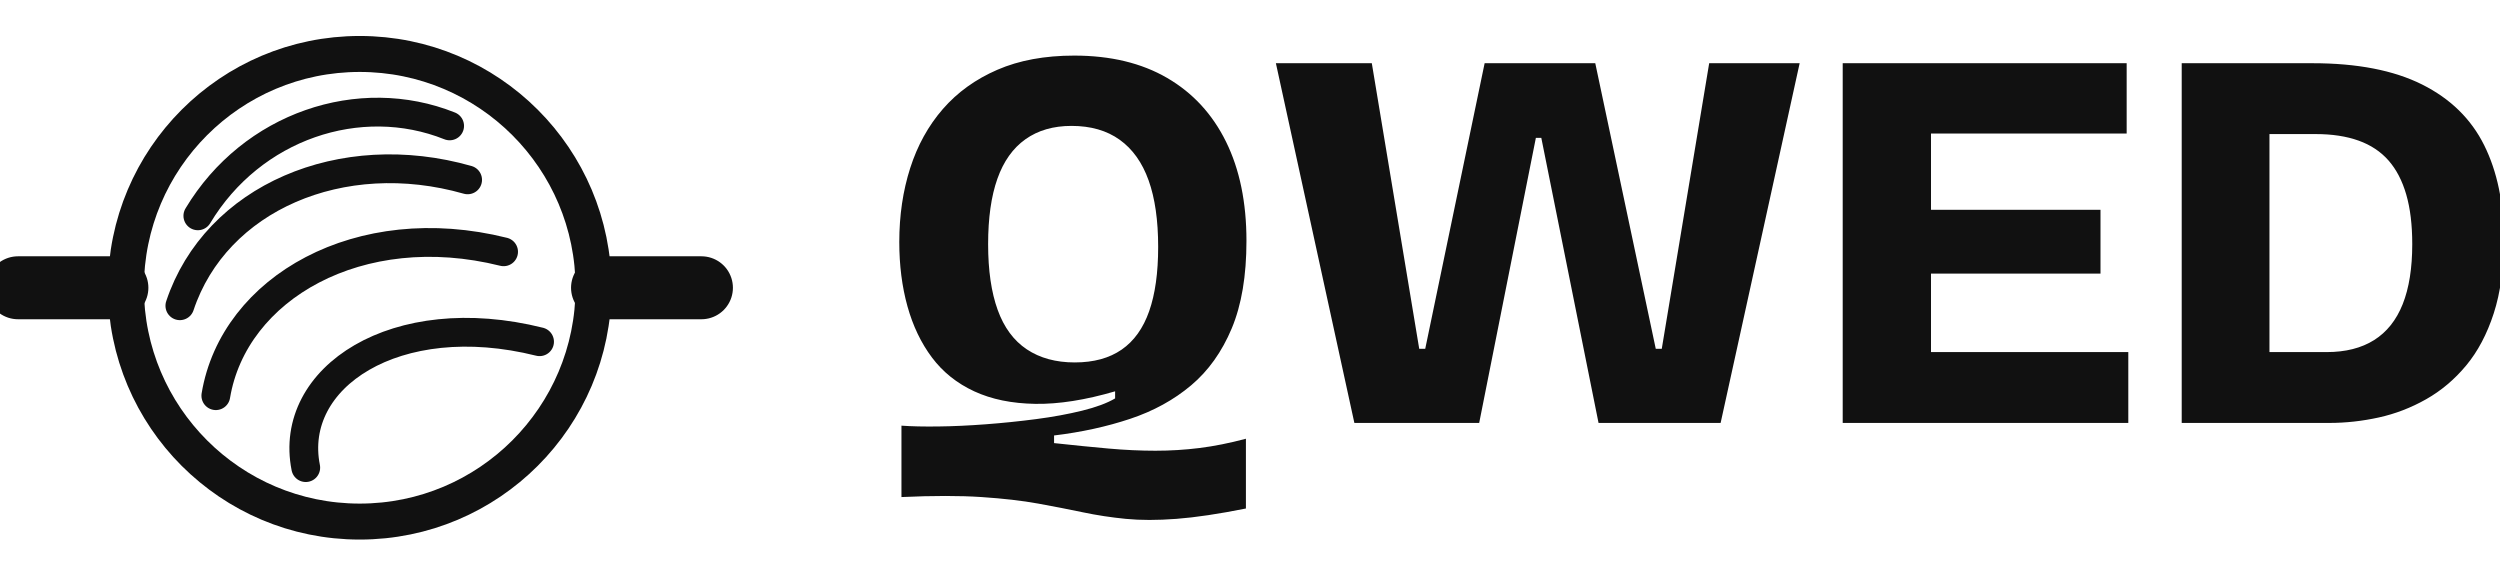
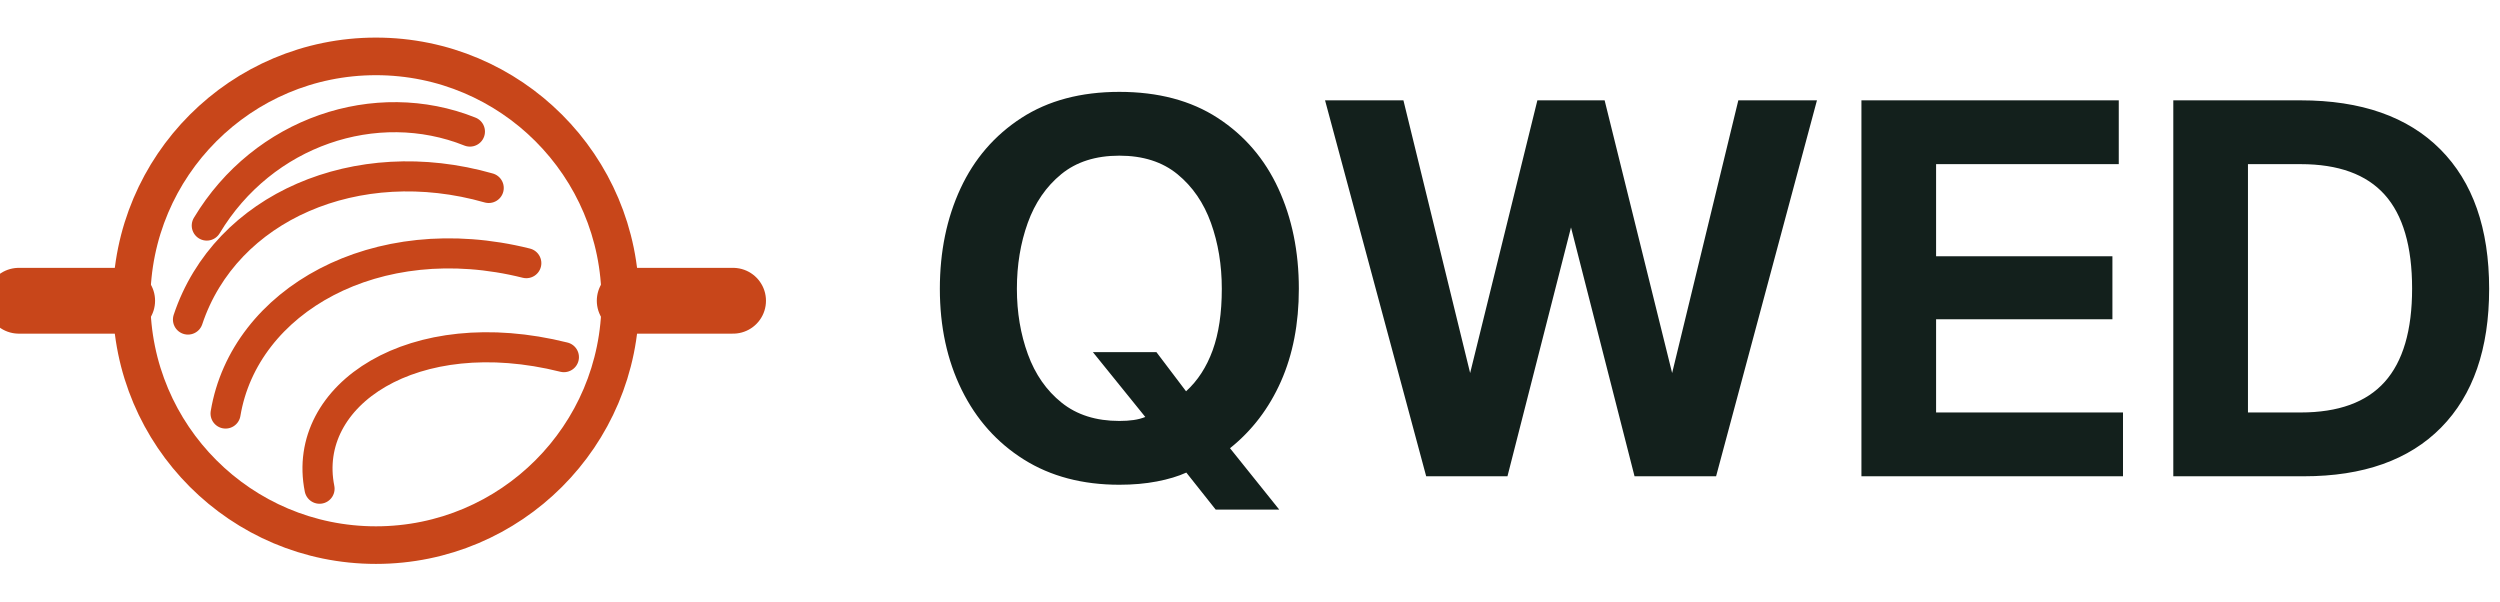
- <svg xmlns="http://www.w3.org/2000/svg" viewBox="0 0 278 64" width="278" height="64" role="img" aria-label="QWED">
-   <g fill="none" stroke="#111111" stroke-linecap="round" stroke-linejoin="round">
+ <svg xmlns="http://www.w3.org/2000/svg" viewBox="0 0 266 64" width="266" height="64" role="img" aria-label="QWED">
+   <g fill="none" stroke="#C8461A" stroke-linecap="round" stroke-linejoin="round">
    <path d="M2 32 L13 32" stroke-width="7" />
    <path d="M67 32 L78 32" stroke-width="7" />
    <circle cx="40" cy="32" r="26" stroke-width="4" />
    <path d="M22 24 C28 14 40 10 50 14 M20 34 C24 22 38 16 52 20 M24 44 C26 32 40 24 56 28 M34 52 C32 42 44 34 60 38" stroke-width="3.2" />
  </g>
-   <path fill="#111111" d="M138.545 56.545Q134.0 57.455 130.818 57.697Q127.636 57.939 125.182 57.697Q122.727 57.455 120.424 56.97Q118.121 56.485 115.455 56.0Q112.788 55.515 109.152 55.273Q105.515 55.03 100.242 55.273V47.333Q101.879 47.455 104.333 47.424Q106.788 47.394 109.606 47.182Q112.424 46.97 115.212 46.606Q118.0 46.242 120.333 45.667Q122.667 45.091 124.0 44.303V43.515Q119.03 44.97 115.121 44.909Q111.212 44.848 108.333 43.515Q105.455 42.182 103.636 39.758Q101.818 37.333 100.909 34.061Q100.0 30.788 100.0 26.909Q100.0 22.485 101.212 18.697Q102.424 14.909 104.848 12.121Q107.273 9.333 110.909 7.758Q114.545 6.182 119.455 6.182Q125.515 6.182 129.788 8.667Q134.061 11.152 136.333 15.758Q138.606 20.364 138.606 26.788Q138.606 32.606 136.97 36.515Q135.333 40.424 132.455 42.848Q129.576 45.273 125.667 46.576Q121.758 47.879 117.212 48.424V49.273Q120.545 49.636 123.273 49.879Q126 50.121 128.485 50.121Q130.97 50.121 133.394 49.818Q135.818 49.515 138.545 48.788ZM119.515 40.303Q122.667 40.303 124.727 38.879Q126.788 37.455 127.788 34.606Q128.788 31.758 128.788 27.455Q128.788 23.03 127.727 20.061Q126.667 17.091 124.515 15.545Q122.364 14 119.152 14Q116.121 14 114.03 15.485Q111.939 16.97 110.909 19.879Q109.879 22.788 109.879 27.152Q109.879 31.515 110.939 34.455Q112.0 37.394 114.182 38.848Q116.364 40.303 119.515 40.303ZM150.606 47.03 141.879 7.03H152.545L157.818 38.788H158.485L165.091 7.03H177.394L184.121 38.788H184.788L190.061 7.03H200.121L191.333 47.03H177.758L171.394 15.333H170.788L164.485 47.03ZM204.909 47.03V7.03H214.727V47.03ZM212.0 47.03V39.152H236.667V47.03ZM212.0 30.424V23.333H233.576V30.424ZM212.0 14.848V7.03H236.485V14.848ZM247.152 47.03V39.152H258.727Q261.879 39.152 264.0 37.818Q266.121 36.485 267.182 33.818Q268.242 31.152 268.242 27.152Q268.242 23.939 267.576 21.636Q266.909 19.333 265.606 17.848Q264.303 16.364 262.273 15.636Q260.242 14.909 257.515 14.909H247.152V7.03H257.152Q264.606 7.03 269.333 9.394Q274.061 11.758 276.242 16.152Q278.424 20.545 278.424 26.667Q278.424 31.394 277.303 34.848Q276.182 38.303 274.242 40.636Q272.303 42.97 269.788 44.394Q267.273 45.818 264.515 46.424Q261.758 47.03 259.03 47.03ZM242.606 47.03V7.03H252.364V47.03Z" />
+   <path fill="#13201C" d="M129.352 54.225 126.225 50.282Q124.93 50.873 123.099 51.225Q121.268 51.577 119.099 51.577Q113.211 51.577 108.93 48.887Q104.648 46.197 102.324 41.479Q100.0 36.761 100.0 30.732Q100.0 24.789 102.197 20.056Q104.394 15.324 108.676 12.549Q112.958 9.775 119.099 9.775Q125.296 9.775 129.563 12.549Q133.831 15.324 136.014 20.056Q138.197 24.789 138.197 30.732Q138.197 36.282 136.296 40.577Q134.394 44.873 130.873 47.69L136.113 54.225ZM119.099 44.789Q119.944 44.789 120.62 44.69Q121.296 44.592 121.859 44.366L116.282 37.465H123.042L126.197 41.634Q128.056 39.944 129.028 37.268Q130.0 34.592 130.0 30.732Q130.0 26.93 128.845 23.718Q127.69 20.507 125.282 18.535Q122.873 16.563 119.099 16.563Q115.324 16.563 112.915 18.535Q110.507 20.507 109.352 23.718Q108.197 26.93 108.197 30.732Q108.197 34.479 109.366 37.69Q110.535 40.901 112.958 42.845Q115.38 44.789 119.099 44.789ZM151.746 50.676 140.986 10.676H149.324L156.423 39.69L163.577 10.676H170.732L177.915 39.69L184.958 10.676H193.324L182.592 50.676H173.915L167.155 24.197L160.394 50.676ZM198.056 50.676V10.676H225.437V17.465H206.0V27.268H224.761V33.972H206.0V43.887H225.887V50.676ZM231.239 50.676V10.676H244.789Q254.451 10.676 259.648 15.887Q264.845 21.099 264.845 30.732Q264.845 40.31 259.732 45.493Q254.62 50.676 245.127 50.676ZM239.183 43.887H244.789Q250.817 43.887 253.732 40.634Q256.648 37.38 256.648 30.704Q256.648 23.972 253.732 20.718Q250.817 17.465 244.789 17.465H239.183Z" />
</svg>
